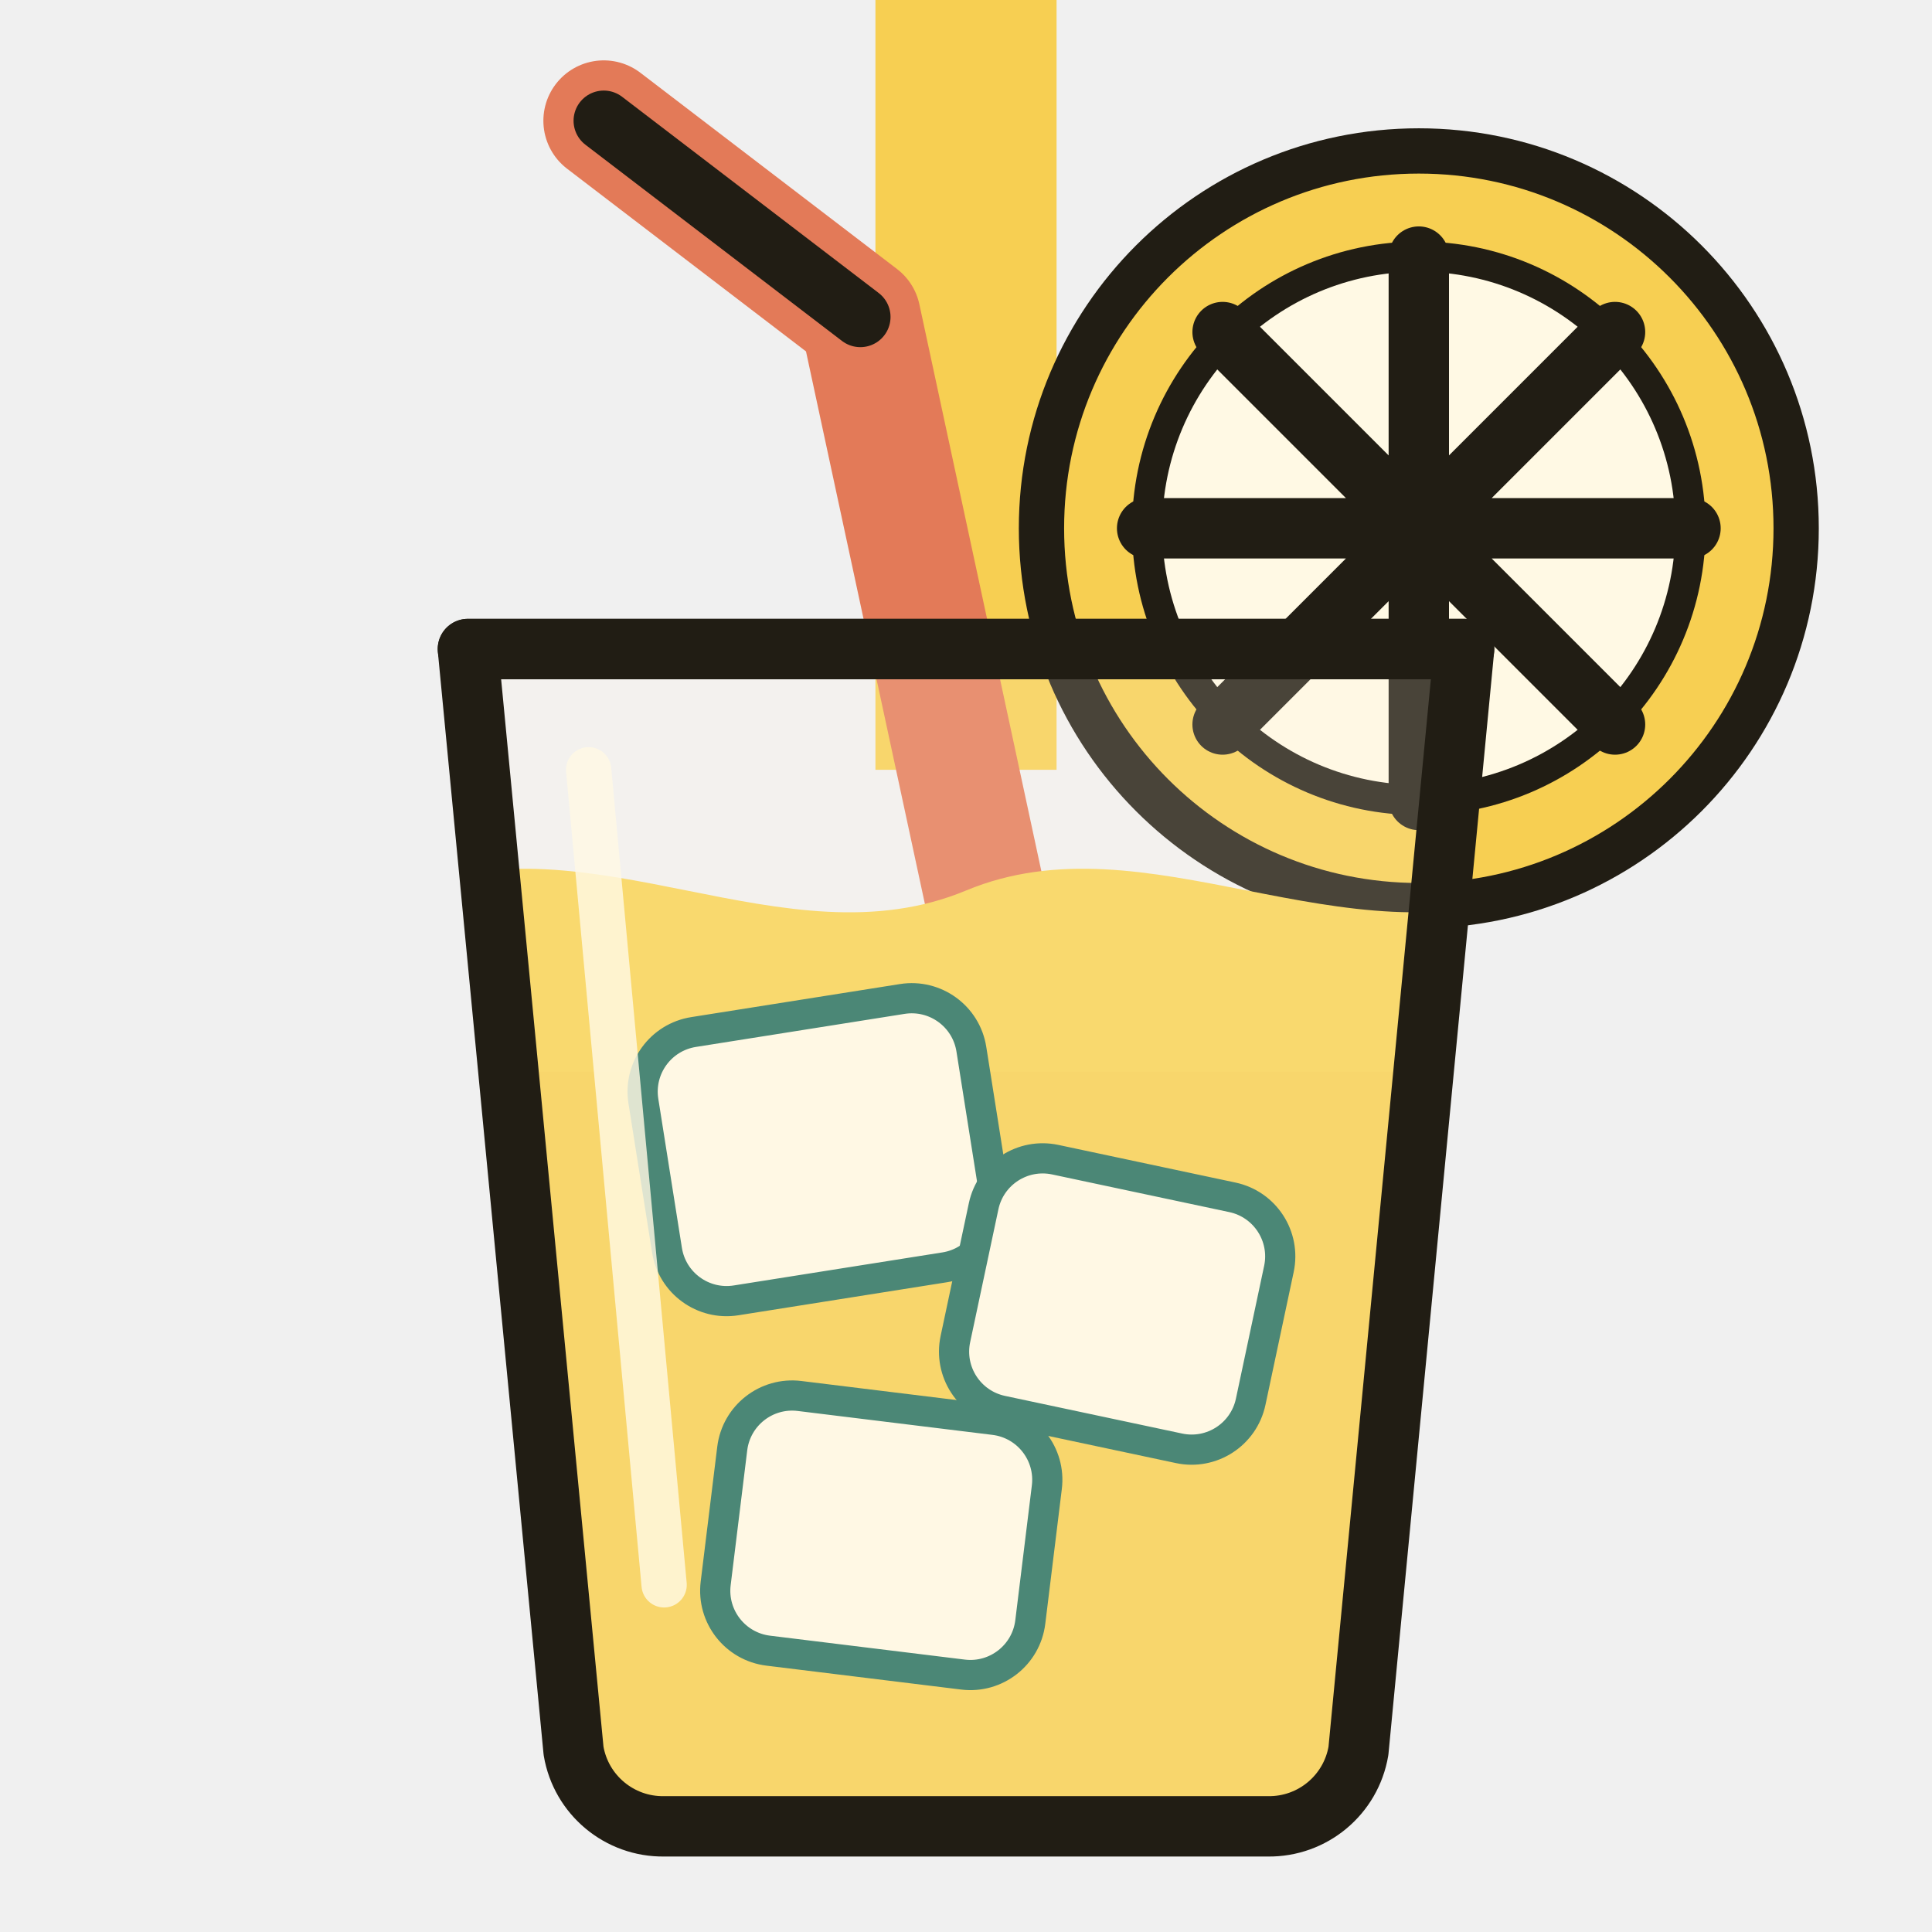
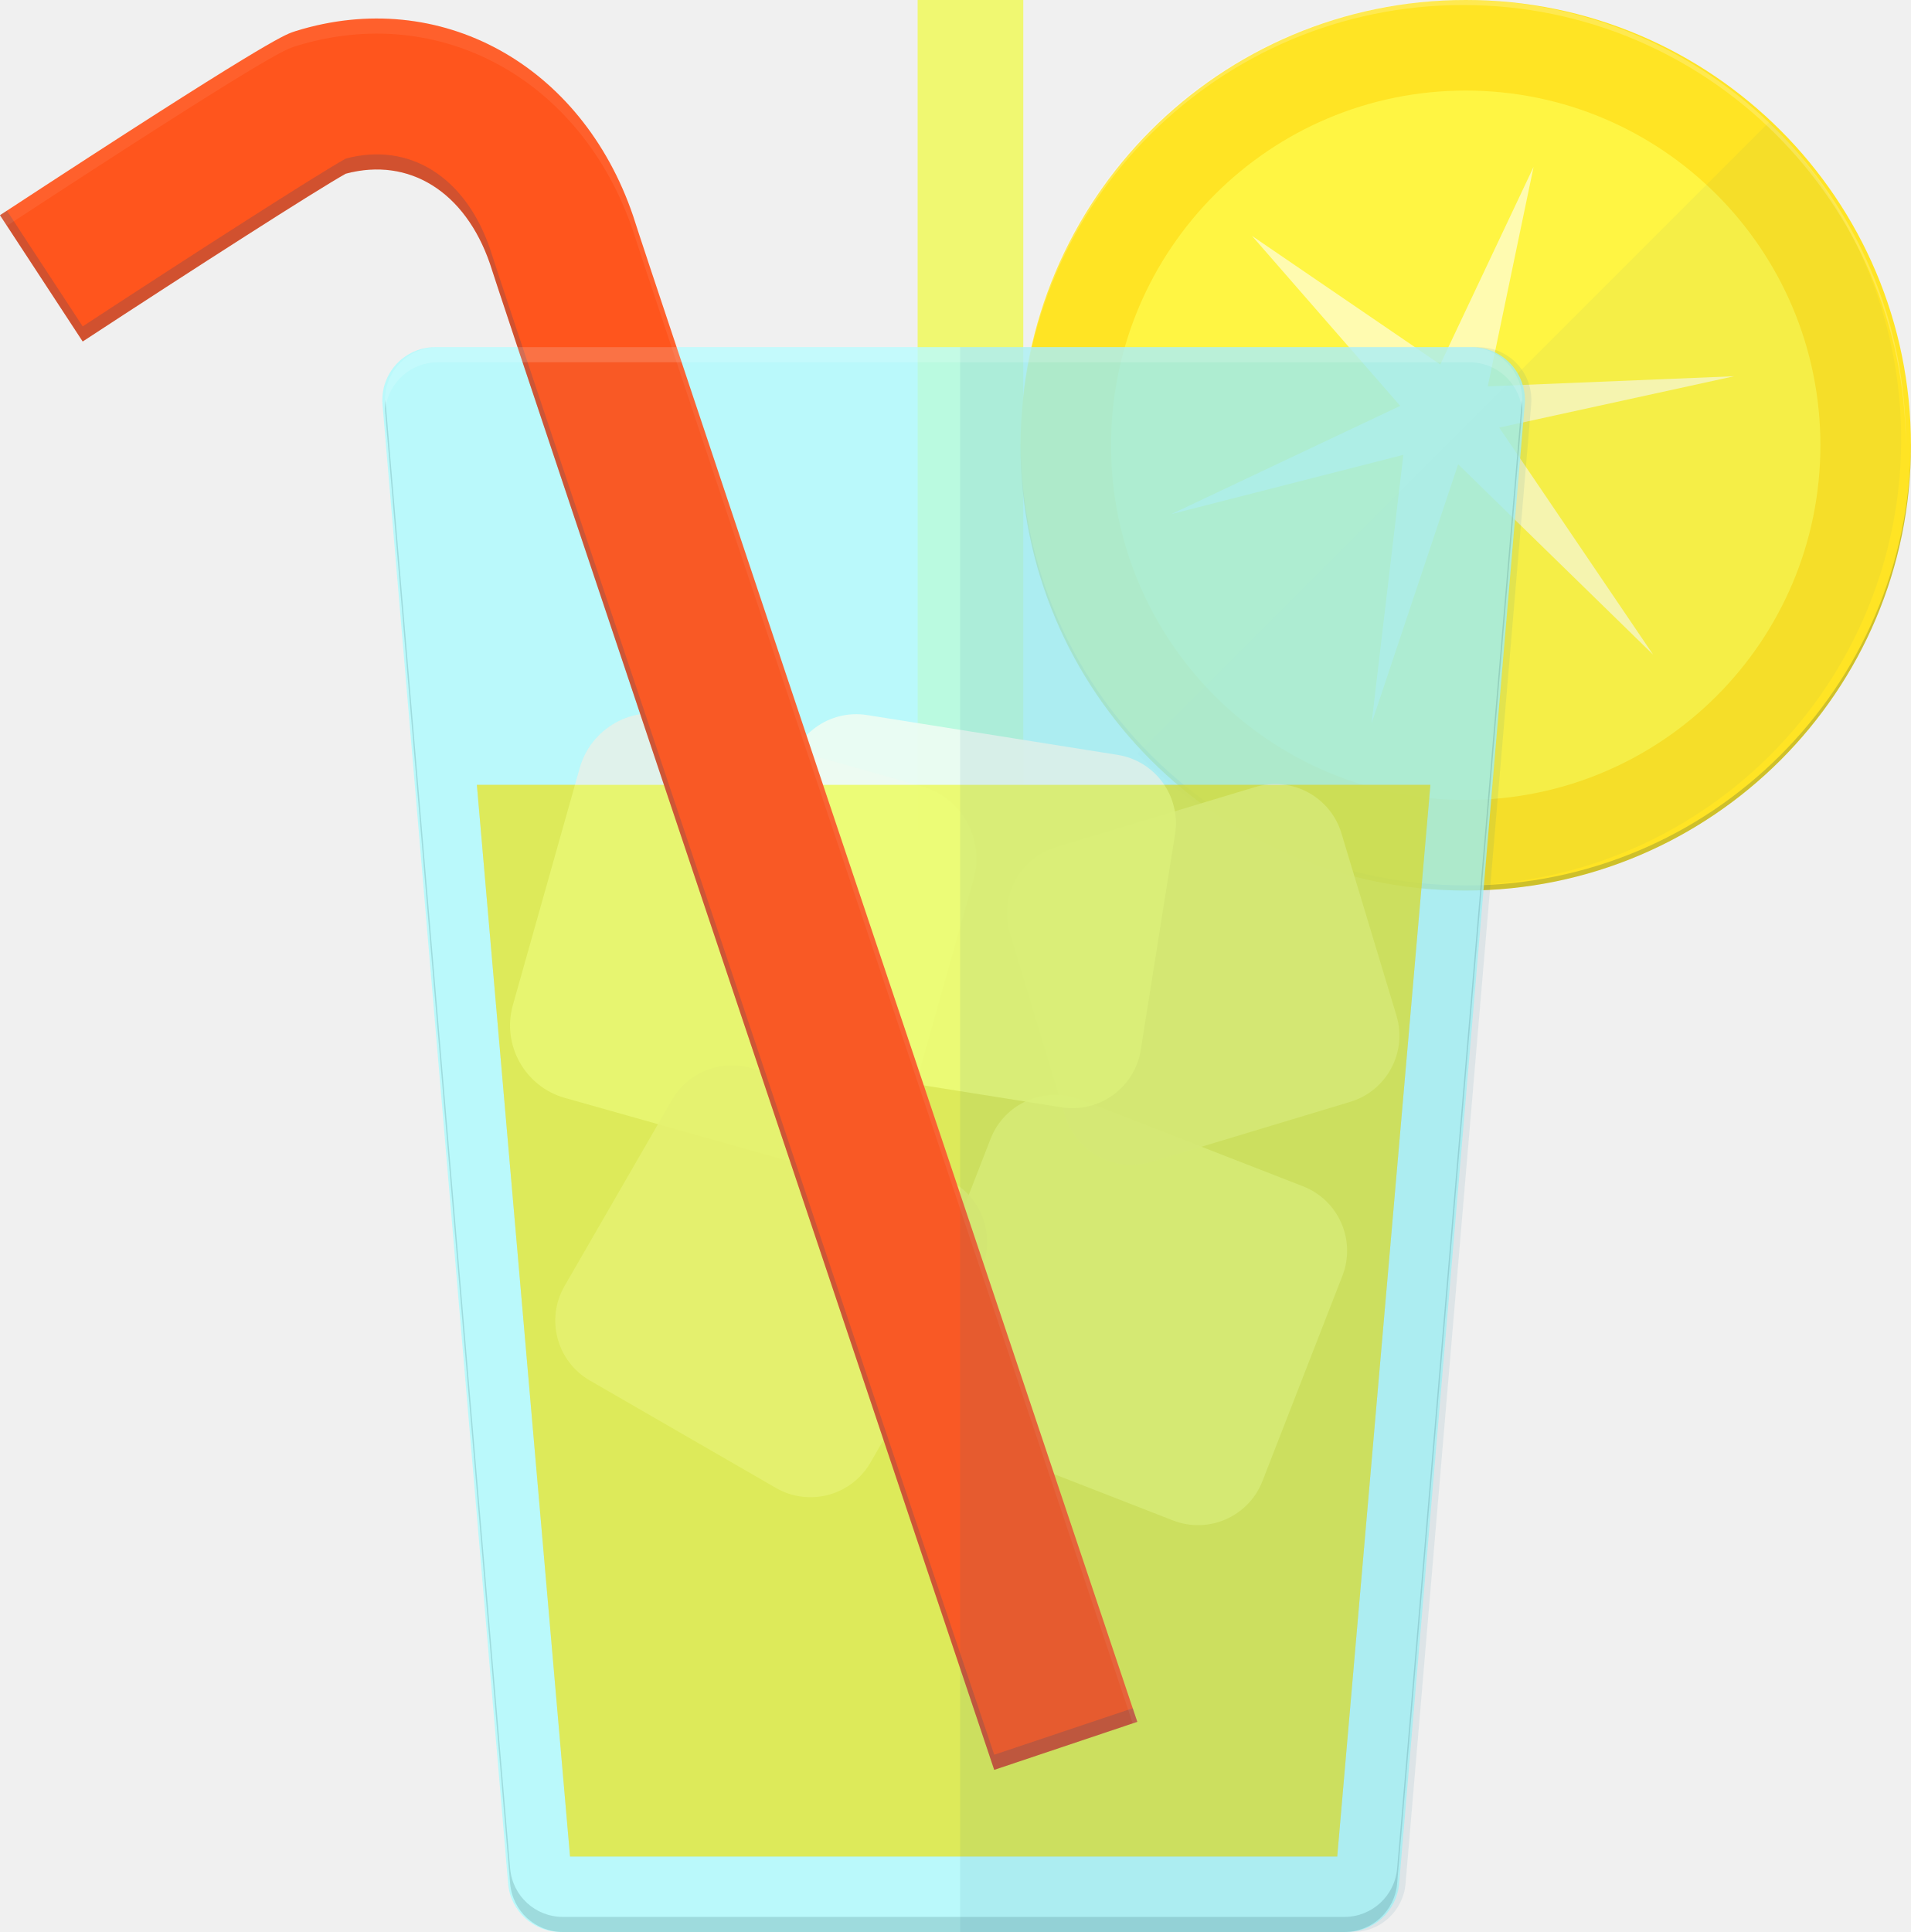
- <svg xmlns="http://www.w3.org/2000/svg" viewBox="0 0 128 128">
+ <svg xmlns="http://www.w3.org/2000/svg" viewBox="0 0 126.614 128">
  <defs>
-     <clipPath id="glass-clip">
-       <path d="M31 43h66l-7 73a6 6 0 0 1-6 5H44a6 6 0 0 1-6-5z" />
+     <clipPath id="glass-clip" clipPathUnits="userSpaceOnUse">
+       <path d="M130.92,56H62.223a3.503,3.503,0,0,0-3.491,3.8l8.323,97.993A3.503,3.503,0,0,0,70.546,161h52.051a3.503,3.503,0,0,0,3.491-3.207l8.323-97.993A3.503,3.503,0,0,0,130.92,56Z" transform="translate(-33.38623 -33)" />
    </clipPath>
    <style>
-       .outline { stroke: #211d14; stroke-width: 4; stroke-linecap: round; stroke-linejoin: round; }
-       .lemonade { fill: #f7cf52; }
-       .lemonade-light { fill: #f8d354; }
-       .ice { fill: #fff9e4; stroke: #236f5e; stroke-width: 2; }
-       .straw { fill: none; stroke: #e37a58; stroke-width: 8; stroke-linecap: round; stroke-linejoin: round; }
-       .glass { fill: #fff9e4; fill-opacity: .18; }
-       .glass-shine { fill: none; stroke: #fff9e4; stroke-width: 3; stroke-linecap: round; opacity: .82; }
-       .lemon-rind { fill: #f7cf52; stroke: #211d14; stroke-width: 3; }
-       .lemon-flesh { fill: #fff9e4; stroke: #211d14; stroke-width: 2; }
-       .pour-stream { fill: #f7cf52; transform-box: fill-box; transform-origin: center bottom; animation: pour 2.8s ease-in-out infinite; }
-       .liquid-surface { transform-box: fill-box; transform-origin: center; animation: slosh 2.2s ease-in-out infinite alternate; }
-       .ice-float { transform-box: fill-box; transform-origin: center; animation: bob 1.8s ease-in-out infinite alternate; }
-       .ice-float:nth-child(2) { animation-delay: -.55s; }
-       .ice-float:nth-child(3) { animation-delay: -1.05s; }
-       .straw-float { transform-box: fill-box; transform-origin: 50% 85%; animation: straw-float 2.1s ease-in-out infinite alternate; }
-       .lemon-float { transform-box: fill-box; transform-origin: center; animation: lemon-float 2.5s ease-in-out infinite alternate; }
+       .lemon-rind { fill: #ffe424; }
+       .lemon-flesh { fill: #fff543; }
+       .lemon-detail { fill: #fff; opacity: .58; }
+       .lemon-shadow { fill: #2a6e8c; opacity: .05; }
+       .lemon-edge-shade { fill: #0b3144; opacity: .2; }
+       .lemon-highlight { fill: #fff; opacity: .2; }
+       .glass-bottom { fill: #aeffff; opacity: .78; }
+       .lemonade-back { fill: #e8b06a; opacity: .5; }
+       .lemonade-front { fill: #efff00; opacity: .53; }
+       .ice-a { fill: #e9f4e9; opacity: .91; }
+       .ice-b { fill: #e8efe8; opacity: .91; }
+       .ice-c { fill: #f3fff3; opacity: .91; }
+       .ice-d { fill: #e3e8e3; opacity: .91; }
+       .straw-main { fill: #ff551d; }
+       .straw-shade { fill: #18407a; opacity: .2; }
+       .straw-highlight { fill: #fff; opacity: .07; }
+       .glass-face { fill: #66b3e3; opacity: .04; }
+       .glass-shadow { fill: #2d6566; opacity: .2; }
+       .glass-side { fill: #267391; opacity: .09; }
+       .glass-highlight { fill: #fff; opacity: .15; }
+ 
+       .pour-stream {
+         fill: #efff00;
+         opacity: .53;
+         transform-box: fill-box;
+         transform-origin: center bottom;
+         animation: pour 2.8s ease-in-out infinite;
+       }
+ 
+       .liquid-surface {
+         transform-box: fill-box;
+         transform-origin: center;
+         animation: slosh 2.2s ease-in-out infinite alternate;
+       }
+ 
+       .ice-float {
+         transform-box: fill-box;
+         transform-origin: center;
+         animation: bob 1.8s ease-in-out infinite alternate;
+       }
+ 
+       .ice-float:nth-of-type(2) { animation-delay: -.35s; }
+       .ice-float:nth-of-type(3) { animation-delay: -.7s; }
+       .ice-float:nth-of-type(4) { animation-delay: -1.05s; }
+       .ice-float:nth-of-type(5) { animation-delay: -1.4s; }
+ 
+       .straw-float {
+         transform-box: fill-box;
+         transform-origin: 50% 85%;
+         animation: straw-float 2.1s ease-in-out infinite alternate;
+       }
+ 
+       .lemon-float {
+         transform-box: fill-box;
+         transform-origin: center;
+         animation: lemon-float 2.5s ease-in-out infinite alternate;
+       }

      @keyframes pour {
-         0%, 12% { opacity: 0; transform: translateY(-7px) scaleY(.08); }
-         23%, 68% { opacity: 1; transform: translateY(0) scaleY(1); }
-         82%, 100% { opacity: 0; transform: translateY(6px) scaleY(.25); }
+         0%, 12% { opacity: 0; transform: translateY(-8px) scaleY(.08); }
+         23%, 68% { opacity: .53; transform: translateY(0) scaleY(1); }
+         82%, 100% { opacity: 0; transform: translateY(7px) scaleY(.22); }
      }

      @keyframes slosh {
-         from { transform: translateY(-1px) rotate(-.8deg); }
-         to { transform: translateY(1px) rotate(.8deg); }
+         from { transform: translateY(-1px) rotate(-.55deg); }
+         to { transform: translateY(1px) rotate(.55deg); }
      }

      @keyframes bob {
-         from { transform: translateY(-2px) rotate(-2deg); }
-         to { transform: translateY(2px) rotate(2deg); }
+         from { transform: translateY(-1.8px) rotate(-1.6deg); }
+         to { transform: translateY(1.8px) rotate(1.6deg); }
      }

      @keyframes straw-float {
-         from { transform: translateY(-1.5px) rotate(-1.4deg); }
-         to { transform: translateY(1.5px) rotate(1.4deg); }
+         from { transform: translateY(-1.25px) rotate(-1deg); }
+         to { transform: translateY(1.25px) rotate(1deg); }
      }

      @keyframes lemon-float {
-         from { transform: translateY(-1.5px) rotate(-3deg); }
-         to { transform: translateY(1.5px) rotate(3deg); }
+         from { transform: translateY(-1.2px) rotate(-2deg); }
+         to { transform: translateY(1.2px) rotate(2deg); }
      }

      @media (prefers-reduced-motion: reduce) {
        .pour-stream,
        .liquid-surface,
        .ice-float,
        .straw-float,
        .lemon-float {
          animation: none;
        }
      }
    </style>
  </defs>
-   <path class="pour-stream" d="M58 0h12v51H58z" />
-   <g class="straw-float">
-     <path class="straw" d="M40 8l17 13 17 79" />
-     <path class="outline" fill="none" d="M40 8l17 13" stroke-width="2" />
+   <path class="pour-stream" d="M60.8 -7h7v62h-7z" />
+   <g id="lemon" class="lemon-float">
+     <circle class="lemon-rind" cx="97.114" cy="29.5" r="29.5" />
+     <circle class="lemon-flesh" cx="97.114" cy="29.5" r="23.5" />
+     <g class="lemon-detail">
+       <polygon points="101.611 11.055 98.578 25.597 114.899 24.927 99.337 28.329 109.53 43.371 96.613 30.763 90.872 47.943 92.979 30.138 77.583 34.071 92.77 26.889 82.953 15.627 95.426 24.144 101.611 11.055" />
+     </g>
+     <g class="lemon-shadow">
+       <path d="M150.602,41.092,108.76,82.934a29.587,29.587,0,1,0,41.842-41.842Z" transform="translate(-33.38623 -33)" />
+     </g>
+     <path class="lemon-edge-shade" d="M130.5,91.665a29.499,29.499,0,0,1-29.498-29.332c-0.0.056-.002.112-.002.168a29.5,29.5,0,0,0,59,0c0-.056-.002-.112-.002-.168A29.499,29.499,0,0,1,130.5,91.665Z" transform="translate(-33.38623 -33)" />
+     <path class="lemon-highlight" d="M130.332,33.333a29.331,29.331,0,0,1,29.33,29.166c0-.056.002-.111.002-.167a29.332,29.332,0,0,0-58.665,0c0,.056.002.111.002.167A29.331,29.331,0,0,1,130.332,33.333Z" transform="translate(-33.38623 -33)" />
  </g>
-   <g class="lemon-float">
-     <circle class="lemon-rind" cx="94" cy="35" r="25" />
-     <circle class="lemon-flesh" cx="94" cy="35" r="18" />
-     <path class="outline" fill="none" stroke-width="2" d="M94 17v36M76 35h36M81 22l26 26M107 22L81 48" />
+   <path id="glassBottom" class="glass-bottom" d="M130.92,56H62.223a3.503,3.503,0,0,0-3.491,3.8l8.323,97.993A3.503,3.503,0,0,0,70.546,161h52.051a3.503,3.503,0,0,0,3.491-3.207l8.323-97.993A3.503,3.503,0,0,0,130.92,56Z" transform="translate(-33.38623 -33)" />
+   <g clip-path="url(#glass-clip)">
+     <polygon id="lemonade2" class="lemonade-back" points="94.773 52 31.597 52 37.77 123 88.6 123 94.773 52" />
+     <g class="ice-float">
+       <rect id="cube5" class="ice-a" x="69.073" y="82.272" width="27.129" height="26.29" rx="4.991" ry="4.991" transform="translate(-4.38776 -51.84682) rotate(15.74793)" />
+     </g>
+     <g class="ice-float">
+       <rect id="cube1" class="ice-a" x="95.52" y="107.91" width="25.015" height="23.756" rx="4.583" ry="4.583" transform="matrix(0.93181, 0.36294, -0.36294, 0.93181, 17.45556, -64.03945)" />
+     </g>
+     <g class="ice-float">
+       <rect id="cube4" class="ice-b" x="101.637" y="86.668" width="22.941" height="21.787" rx="4.583" ry="4.583" transform="translate(-56.75148 3.84287) rotate(-16.7946)" />
+     </g>
+     <g class="ice-float">
+       <rect id="cube3" class="ice-c" x="84.298" y="81.546" width="25.967" height="23.644" rx="4.583" ry="4.583" transform="translate(-17.52694 -47.11087) rotate(9.02966)" />
+     </g>
+     <g class="ice-float">
+       <rect id="cube2" class="ice-d" x="72.783" y="106.188" width="23.401" height="23.401" rx="4.583" ry="4.583" transform="translate(36.87666 -59.44801) rotate(30)" />
+     </g>
+     <polygon id="lemonade1" class="lemonade-front liquid-surface" points="94.773 52 31.597 52 37.77 123 88.6 123 94.773 52" />
  </g>
-   <g clip-path="url(#glass-clip)">
-     <path class="lemonade" d="M28 61h72v65H28z" />
-     <path class="lemonade-light liquid-surface" d="M27 59c12-5 25 5 37 0s25 5 38 0v12H27z" />
-     <g aria-hidden="true">
-       <g transform="translate(42 69) rotate(-9)">
-         <g class="ice-float">
-           <rect class="ice" width="22" height="18" rx="4" />
-         </g>
-       </g>
-       <g transform="translate(66 76) rotate(12)">
-         <g class="ice-float">
-           <rect class="ice" width="20" height="17" rx="4" />
-         </g>
-       </g>
-       <g transform="translate(49 92) rotate(7)">
-         <g class="ice-float">
-           <rect class="ice" width="21" height="17" rx="4" />
-         </g>
-       </g>
-     </g>
+   <g id="straw" class="straw-float">
+     <path id="straw-2" data-name="straw" class="straw-main" d="M99.26,150.258C97.942,146.334,67.249,54.893,65.85,50.471c-1.645-4.777-5.362-7.087-9.554-5.964-1.873,1.039-10.136,6.34-17.431,11.117L33.386,47.258C50.845,35.825,52.199,35.335,52.777,35.126l.219-.073c9.527-2.952,18.922,2.2,22.339,12.252l.048.149c.687,2.246,22.119,66.146,33.356,99.622Z" transform="translate(-33.38623 -33)" />
+     <path class="straw-shade" d="M99.26,149.258C97.942,145.334,67.249,53.893,65.85,49.471c-1.645-4.777-5.362-7.087-9.554-5.964-1.873,1.039-10.136,6.34-17.431,11.117l-5.02-7.665c-.155.101-.301.197-.459.3l5.479,8.365c7.294-4.777,15.558-10.078,17.431-11.117,4.192-1.123,7.909,1.188,9.554,5.964,1.399,4.422,32.093,95.863,33.41,99.787l9.48-3.182c-.099-.295-.201-.599-.302-.899Z" transform="translate(-33.38623 -33)" />
+     <path class="straw-highlight" d="M52.777,36.126l.219-.073c9.527-2.952,18.922,2.2,22.339,12.252l.048.149c.68,2.226,21.741,65.018,33.055,98.723l.302-.101C97.503,113.601,76.07,49.7,75.384,47.454l-.048-.149c-3.417-10.052-12.812-15.204-22.339-12.252l-.219.073c-.579.209-1.933.699-19.391,12.132l.459.7C50.86,36.822,52.204,36.334,52.777,36.126Z" transform="translate(-33.38623 -33)" />
  </g>
-   <path class="glass outline" d="M31 43h66l-7 73a6 6 0 0 1-6 5H44a6 6 0 0 1-6-5z" />
-   <path class="outline" fill="none" d="M31 43h66" />
-   <path class="glass-shine" d="M39 51l5 54" />
+   <g id="glassTop">
+     <path class="glass-face" d="M130.92,56H62.223a3.503,3.503,0,0,0-3.491,3.8l8.323,97.993A3.503,3.503,0,0,0,70.546,161h52.051a3.503,3.503,0,0,0,3.491-3.207l8.323-97.993A3.503,3.503,0,0,0,130.92,56Z" transform="translate(-33.38623 -33)" />
+     <path id="Shadow" class="glass-shadow" d="M122.465,160H70.678a3.503,3.503,0,0,1-3.491-3.207L58.924,59.507a3.515,3.515,0,0,0-.02.766l8.283,97.519A3.503,3.503,0,0,0,70.678,161h51.787a3.503,3.503,0,0,0,3.491-3.207l8.283-97.519a3.515,3.515,0,0,0-.02-.766l-8.263,97.286A3.503,3.503,0,0,1,122.465,160Z" transform="translate(-33.38623 -33)" />
+     <path class="glass-side" d="M131.349,56H97V161h26.025a3.503,3.503,0,0,0,3.491-3.207l8.323-97.993A3.503,3.503,0,0,0,131.349,56Z" transform="translate(-33.38623 -33)" />
+     <path id="highlight" class="glass-highlight" d="M62.395,57h68.353a3.504,3.504,0,0,1,3.471,3.034l.02-.234A3.503,3.503,0,0,0,130.748,56H62.395a3.503,3.503,0,0,0-3.491,3.8l.02.234A3.504,3.504,0,0,1,62.395,57Z" transform="translate(-33.38623 -33)" />
+   </g>
</svg>
